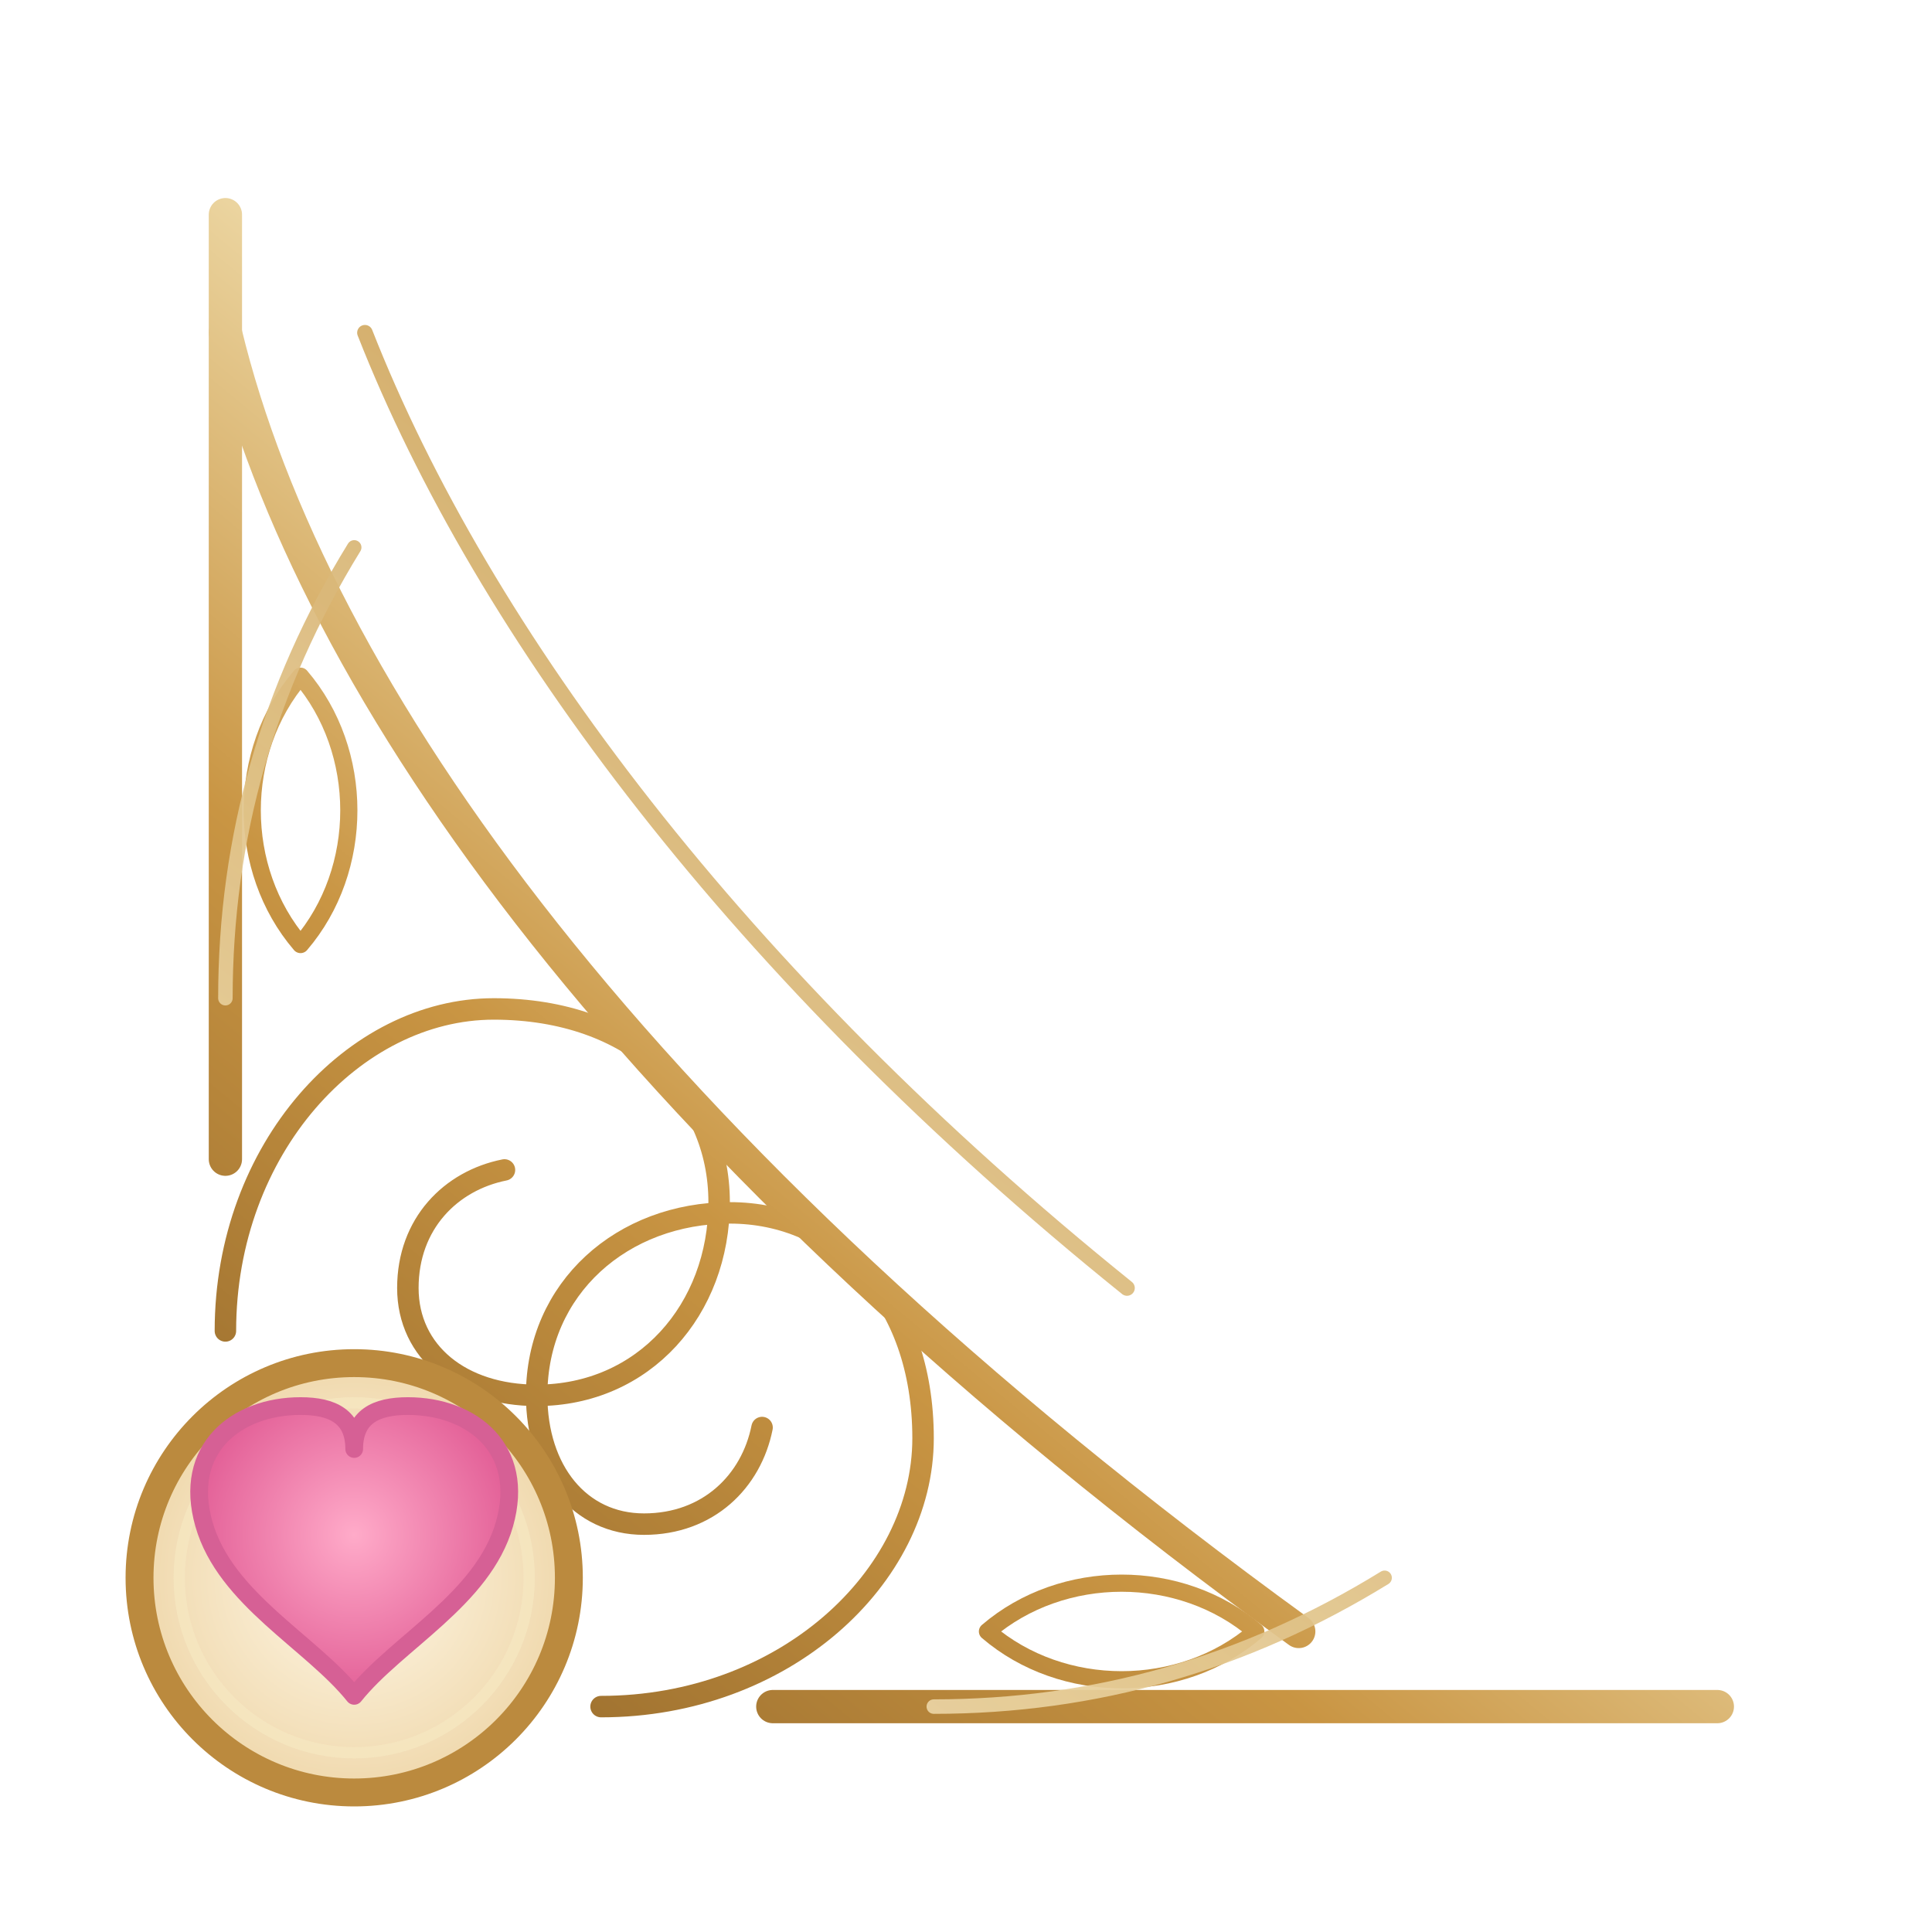
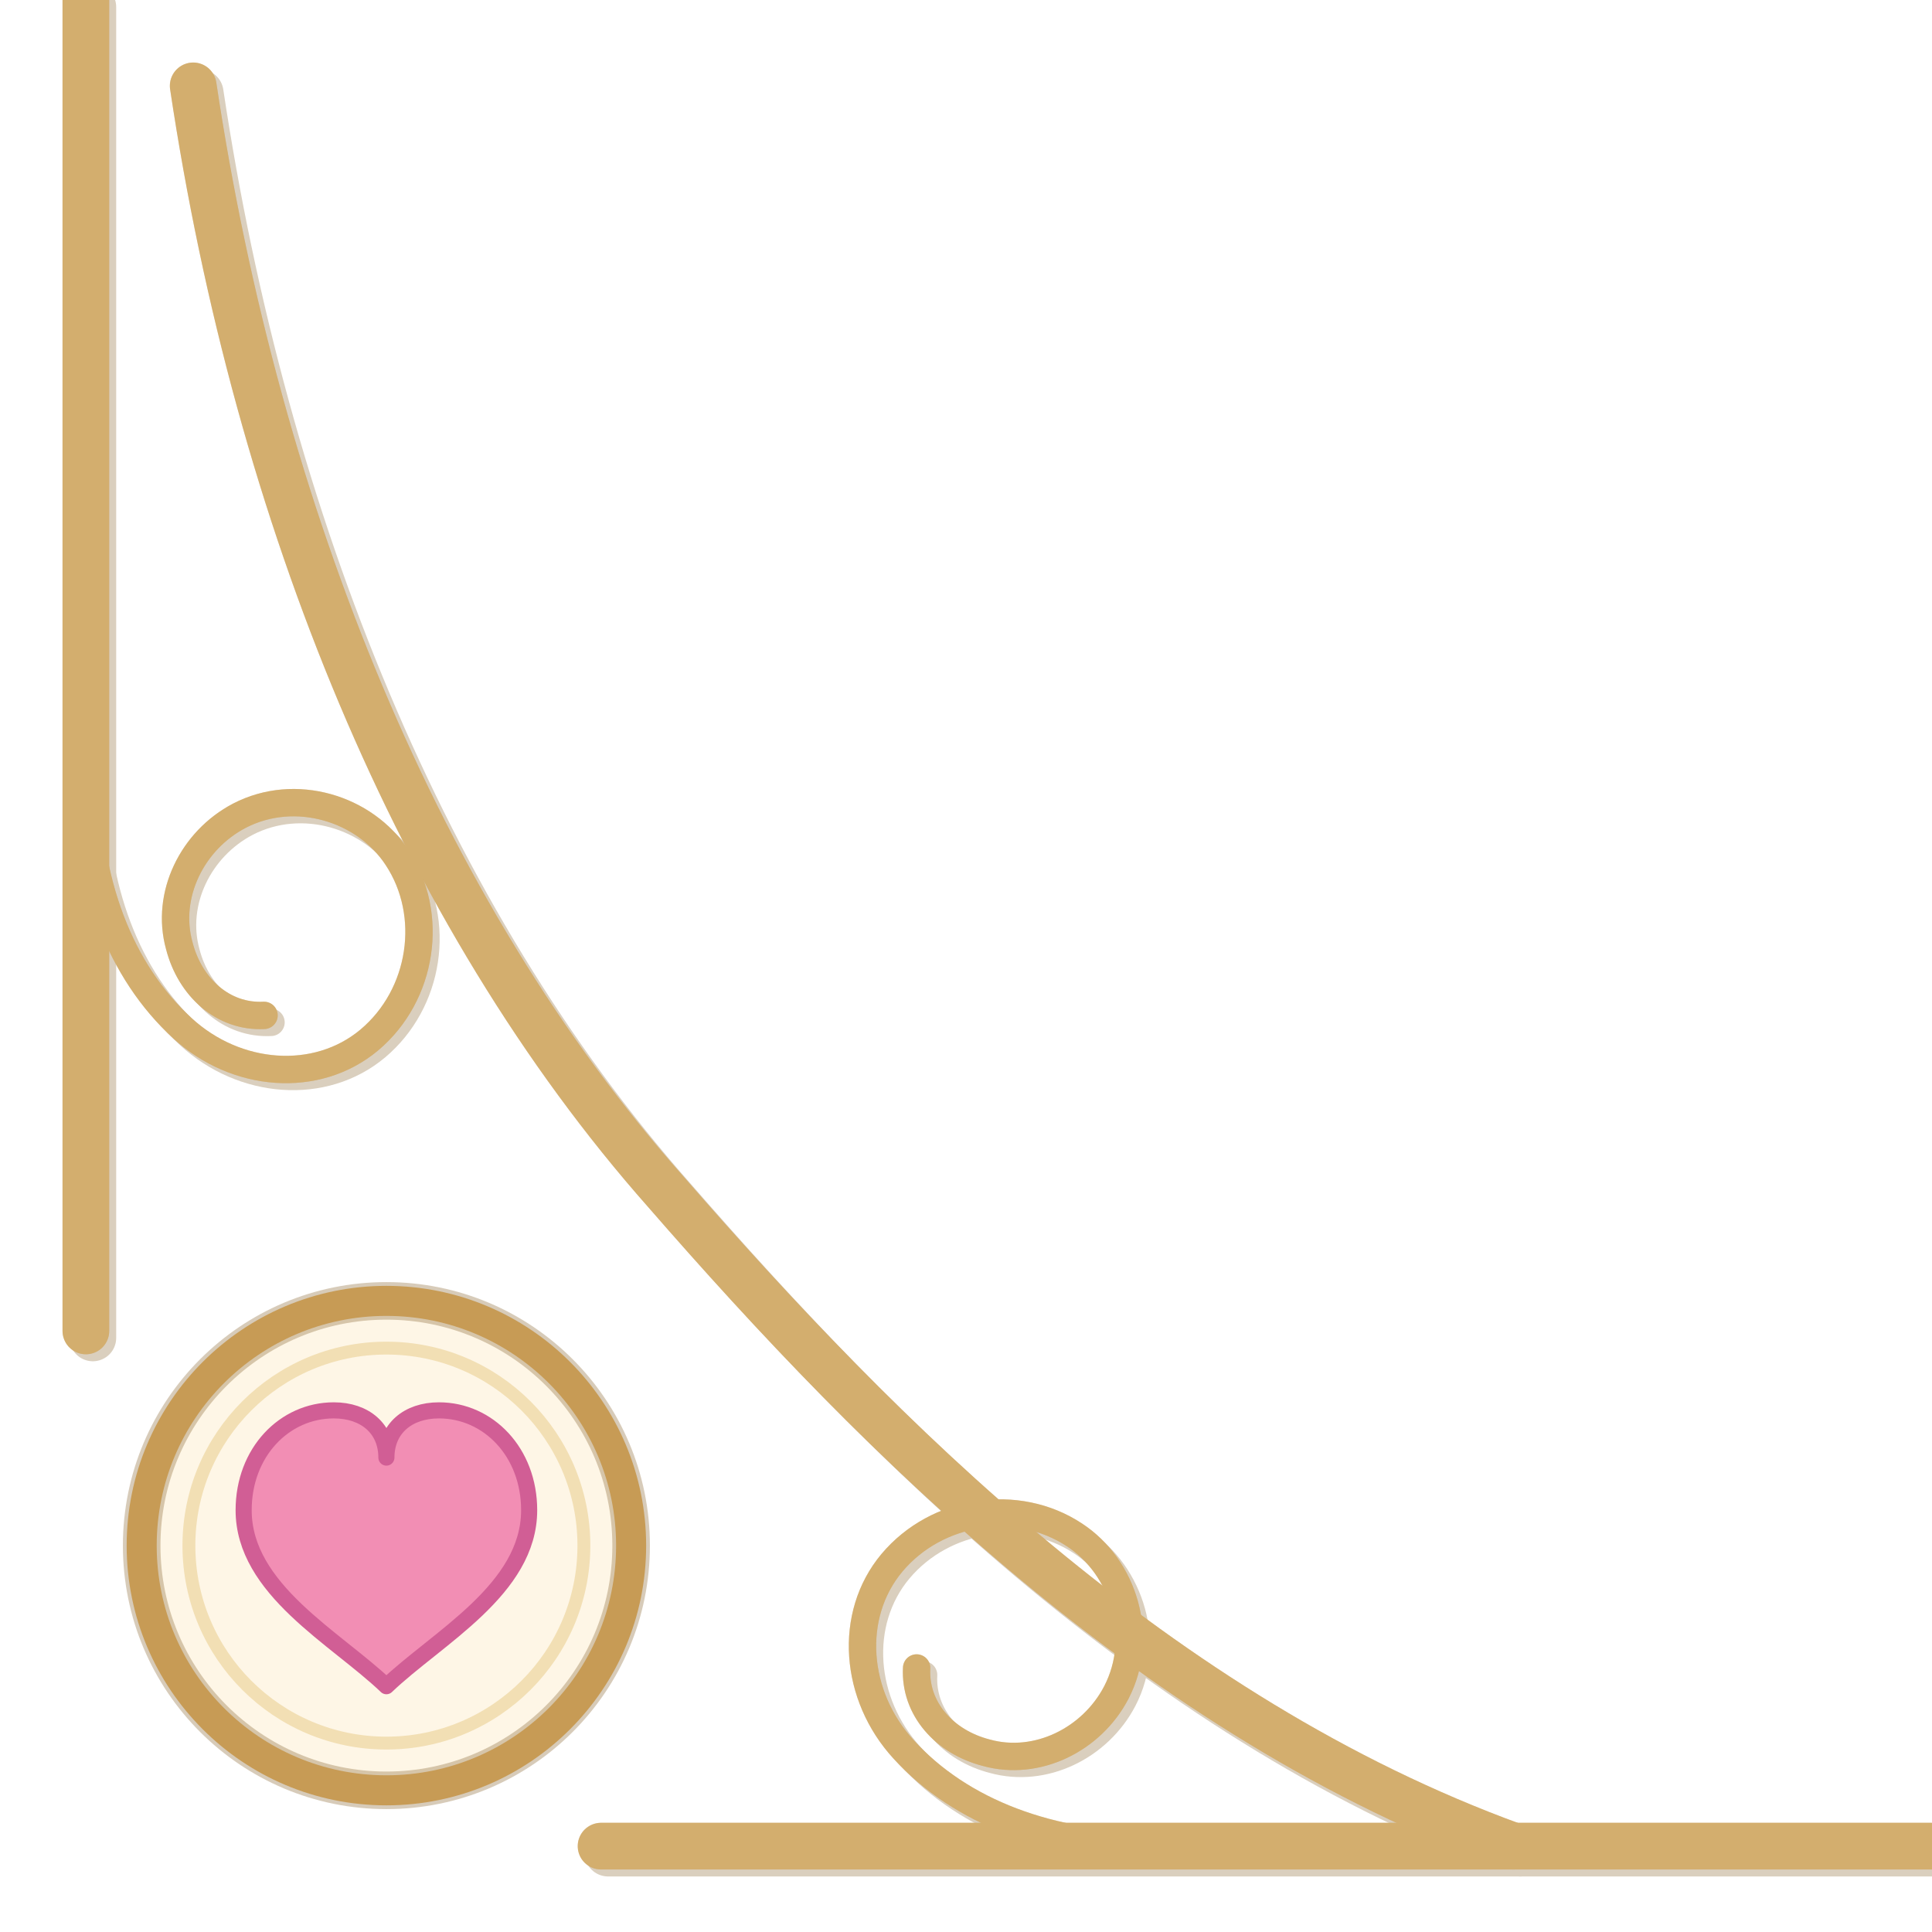
<svg xmlns="http://www.w3.org/2000/svg" width="180" height="180" viewBox="0 0 180 180" fill="none">
  <defs>
-     <linearGradient id="goldMain" x1="18" y1="18" x2="132" y2="156" gradientUnits="userSpaceOnUse">
-       <stop offset="0" stop-color="#8A6026" />
-       <stop offset="0.38" stop-color="#C99543" />
-       <stop offset="0.68" stop-color="#F2E1B2" />
-       <stop offset="1" stop-color="#A87430" />
-     </linearGradient>
-     <linearGradient id="goldAccent" x1="32" y1="22" x2="120" y2="136" gradientUnits="userSpaceOnUse">
-       <stop offset="0" stop-color="#F6E8C1" />
-       <stop offset="1" stop-color="#C49341" />
-     </linearGradient>
-     <radialGradient id="medallionBg" cx="0" cy="0" r="1" gradientUnits="userSpaceOnUse" gradientTransform="translate(33 147) rotate(90) scale(21)">
-       <stop offset="0" stop-color="#FFF8E8" />
-       <stop offset="1" stop-color="#EFD7AA" />
-     </radialGradient>
-     <radialGradient id="heartFill" cx="0" cy="0" r="1" gradientUnits="userSpaceOnUse" gradientTransform="translate(33 143) rotate(90) scale(16)">
-       <stop offset="0" stop-color="#FFABC9" />
-       <stop offset="1" stop-color="#E15B94" />
-     </radialGradient>
+     <g id="cornerLines" fill="none" stroke-linecap="round" stroke-linejoin="round">
+       <path d="M8 0V124" stroke-width="4.35" />
+       <path d="M56 172H180" stroke-width="4.35" />
+       <path d="M18 8C24 48 39 85 62 111C82 134 108 160 141 172" stroke-width="4.35" />
+     </g>
+     <g id="cornerCurls" fill="none" stroke-linecap="round" stroke-linejoin="round">
+       <path d="M8 72C8 82.2 11.2 90.5 17 95.8C22 100.4 29.5 101 34.4 96.9C39.4 92.7 40.5 85.2 37 79.9C34 75.3 27.5 73.3 22.3 76C17.9 78.3 15.4 83.4 16.7 88.1C17.7 92 20.8 94.8 24.6 94.6" stroke-width="2.55" />
+       <path d="M108 172C97.8 172 89.5 168.8 84.2 163C79.6 158 79 150.5 83.1 145.6C87.3 140.6 94.8 139.5 100.1 143C104.7 146 106.7 152.5 104 157.7C101.7 162.1 96.6 164.6 91.9 163.3C88 162.3 85.2 159.2 85.4 155.4" stroke-width="2.55" />
+     </g>
  </defs>
-   <g transform="translate(0 180) scale(1 -1)" fill="none" stroke-linecap="round" stroke-linejoin="round">
-     <path d="M21 72V160" stroke="url(#goldMain)" stroke-width="3.1" />
-     <path d="M72 21H160" stroke="url(#goldMain)" stroke-width="3.1" />
-     <path d="M21 149C29 116 59 73 121 28" stroke="url(#goldMain)" stroke-width="3.1" />
-     <path d="M34 149C45 121 69 89 105 60" stroke="url(#goldAccent)" stroke-width="1.45" opacity="0.94" />
-     <path d="M56 21C73 21 86 33 86 46C86 59 78 67 68 67C58 67 50 60 50 50C50 43 54 38 60 38C66 38 70 42 71 47" stroke="url(#goldMain)" stroke-width="2" />
-     <path d="M21 56C21 73 33 86 46 86C59 86 67 78 67 68C67 58 60 50 50 50C43 50 38 54 38 60C38 66 42 70 47 71" stroke="url(#goldMain)" stroke-width="2" />
-     <path d="M92 28C99 22 110 22 117 28C110 34 99 34 92 28Z" stroke="url(#goldMain)" stroke-width="1.6" />
-     <path d="M28 92C22 99 22 110 28 117C34 110 34 99 28 92Z" stroke="url(#goldMain)" stroke-width="1.6" />
-     <path d="M87 21C102 21 116 25 129 33" stroke="url(#goldAccent)" stroke-width="1.35" opacity="0.92" />
-     <path d="M21 87C21 102 25 116 33 129" stroke="url(#goldAccent)" stroke-width="1.35" opacity="0.92" />
+   <g transform="translate(0.65 0.65)" opacity="0.32" stroke="#8A6732">
+     <use href="#cornerLines" />
+     <use href="#cornerCurls" />
  </g>
-   <g>
-     <circle cx="33" cy="147" r="20" fill="url(#medallionBg)" stroke="#BB8A3E" stroke-width="2.6" />
-     <circle cx="33" cy="147" r="16.3" stroke="#F5E6BF" stroke-width="1.05" opacity="0.92" />
-     <path d="M33 158C29 153 21 149 19 142C17 135 22 131 28 131C31 131 33 132 33 135C33 132 35 131 38 131C44 131 49 135 47 142C45 149 37 153 33 158Z" fill="url(#heartFill)" stroke="#D66095" stroke-width="1.65" stroke-linejoin="round" />
+   <g stroke="#C79B55">
+     <use href="#cornerLines" />
+     <use href="#cornerCurls" />
+   </g>
+   <g opacity="0.28" stroke="#F1DDB0">
+     <use href="#cornerLines" />
+     <use href="#cornerCurls" />
+   </g>
+   <g transform="translate(36 144)">
+     <circle r="22.8" fill="#FEF6E6" />
+     <circle r="22.8" fill="none" stroke="#8A6732" stroke-width="3.5" opacity="0.34" />
+     <circle r="22.8" fill="none" stroke="#C79B55" stroke-width="2.8" />
+     <circle r="18.4" fill="none" stroke="#F1DDB0" stroke-width="1.2" opacity="0.92" />
+     <path d="M0 13.8C-4.7 9.3 -13.3 4.8 -13.3 -2.6C-13.3 -8 -9.5 -11.9 -4.9 -11.9C-2 -11.9 0 -10.2 0 -7.5C0 -10.2 2 -11.9 4.9 -11.9C9.5 -11.9 13.3 -8 13.3 -2.6C13.3 4.8 4.7 9.3 0 13.8Z" transform="translate(0 -0.7)" fill="#F28EB4" stroke="#D15E95" stroke-width="1.5" stroke-linejoin="round" />
  </g>
</svg>
